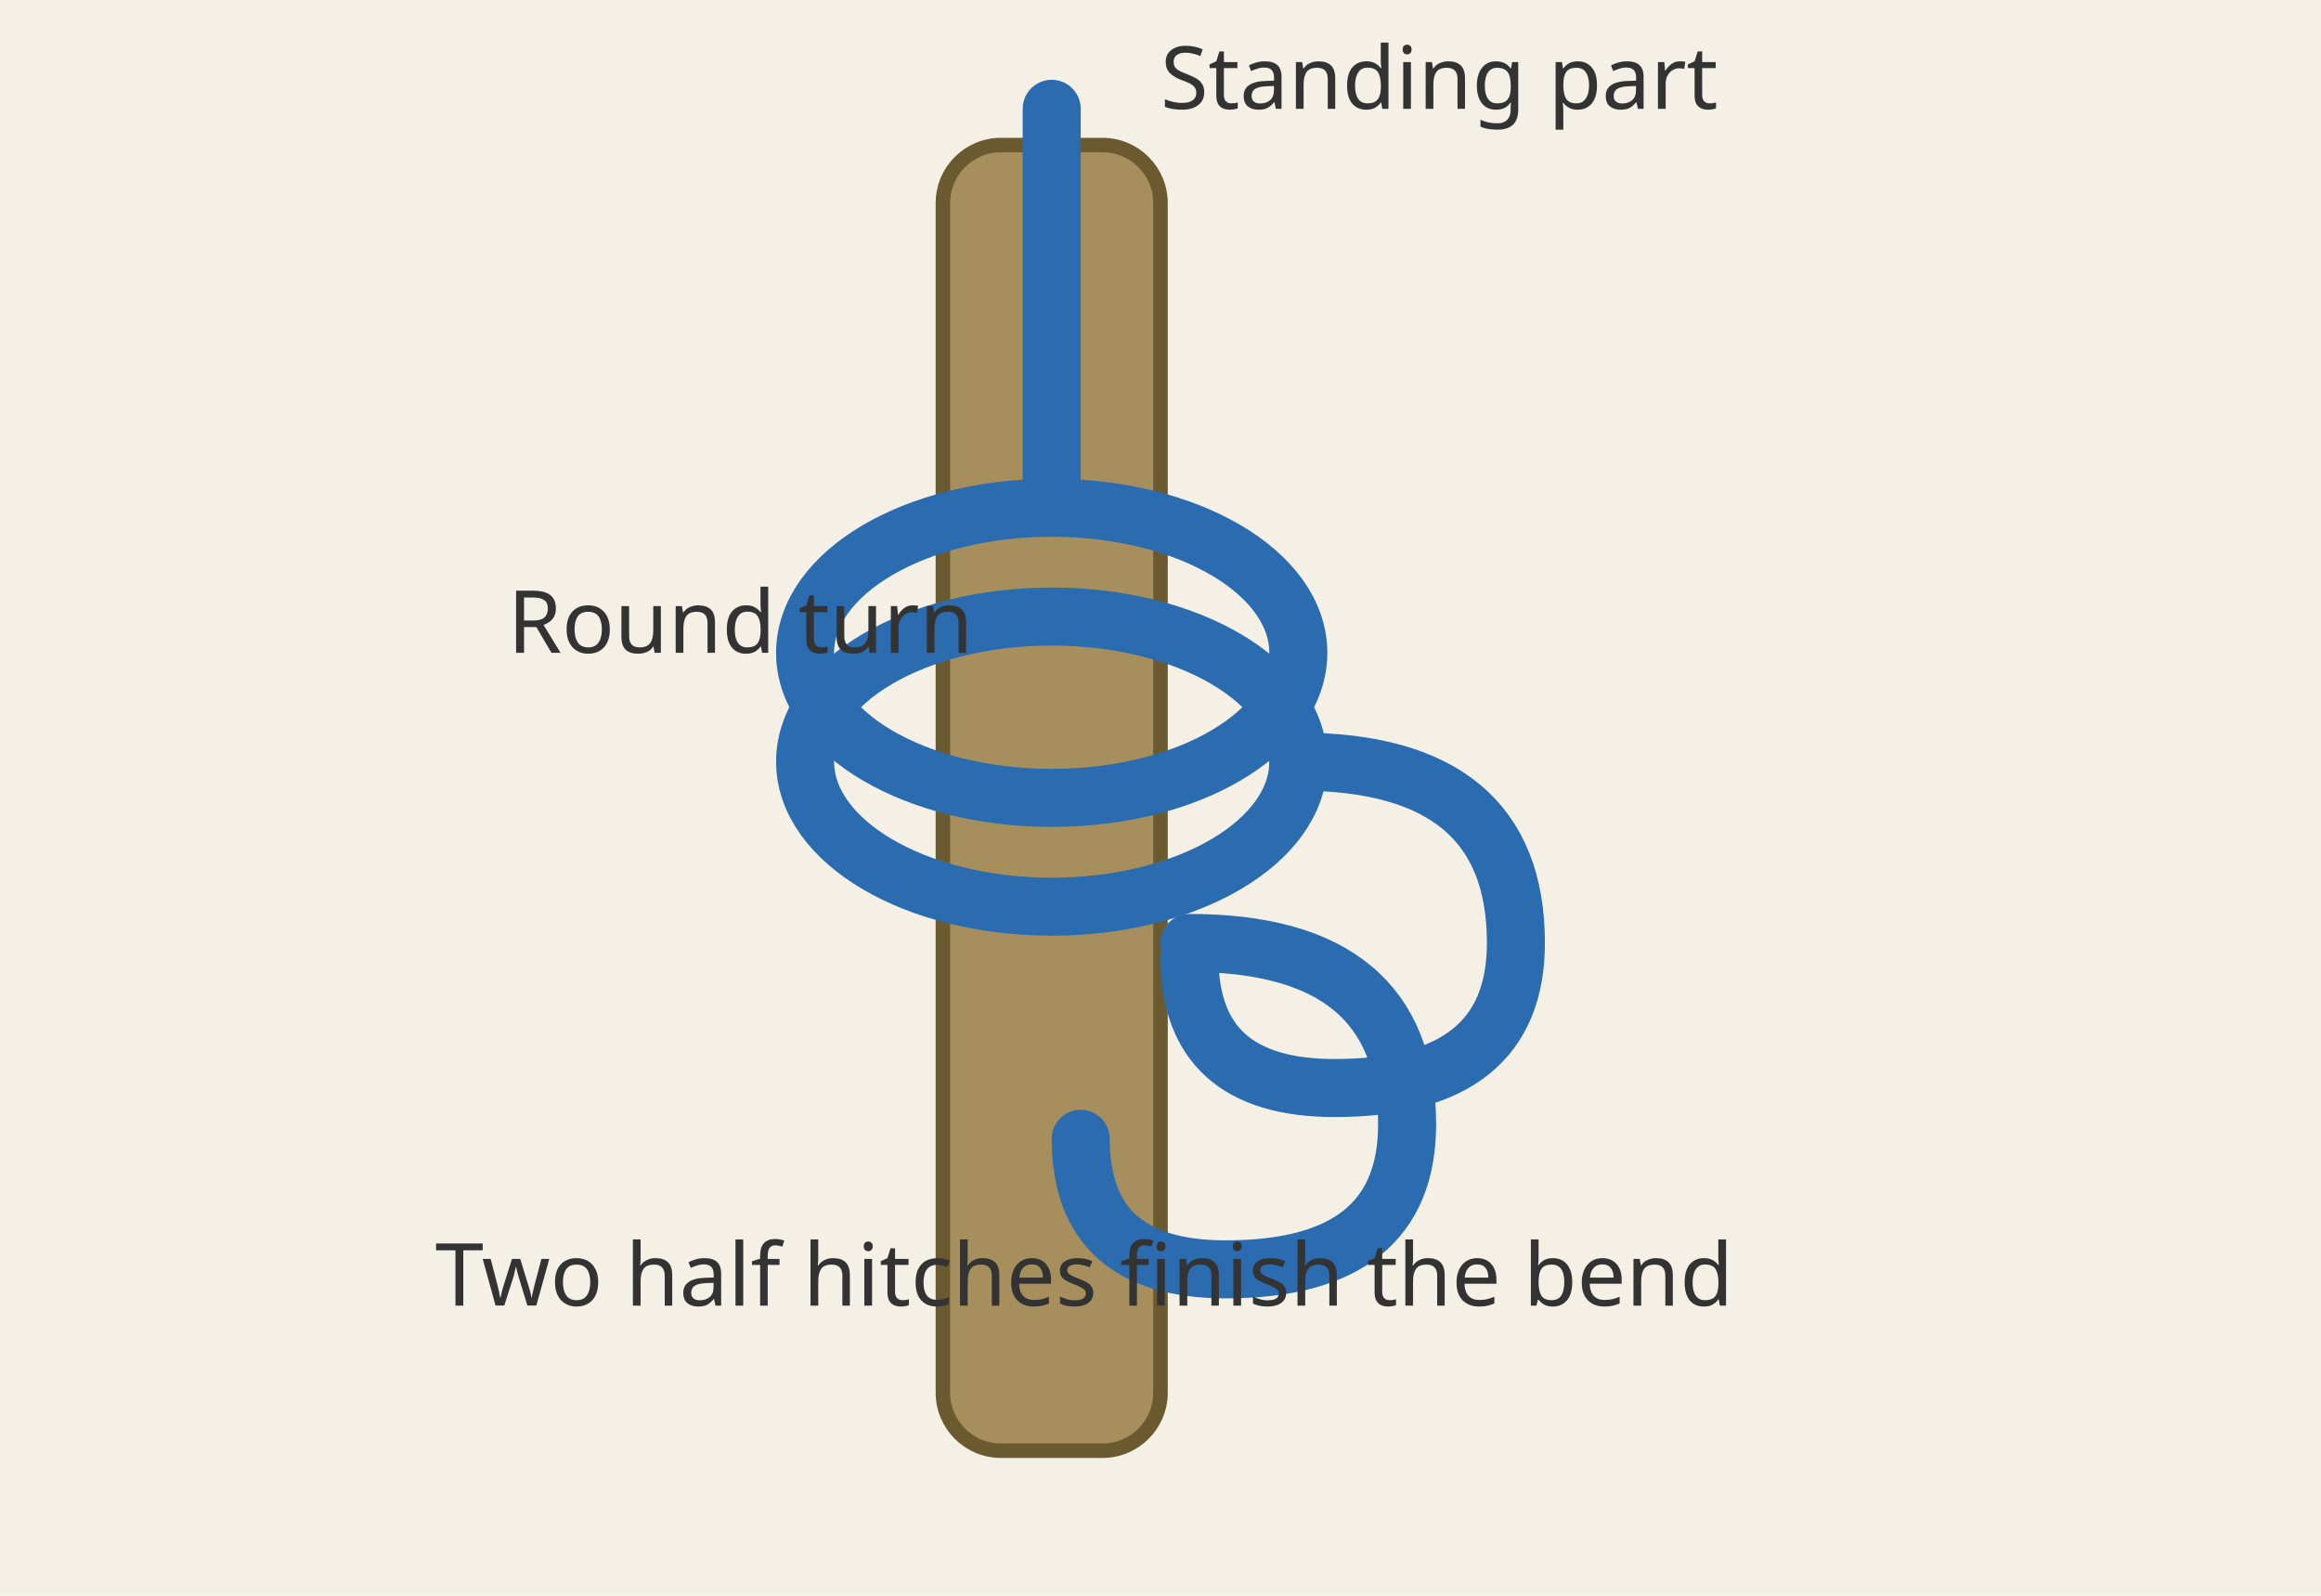
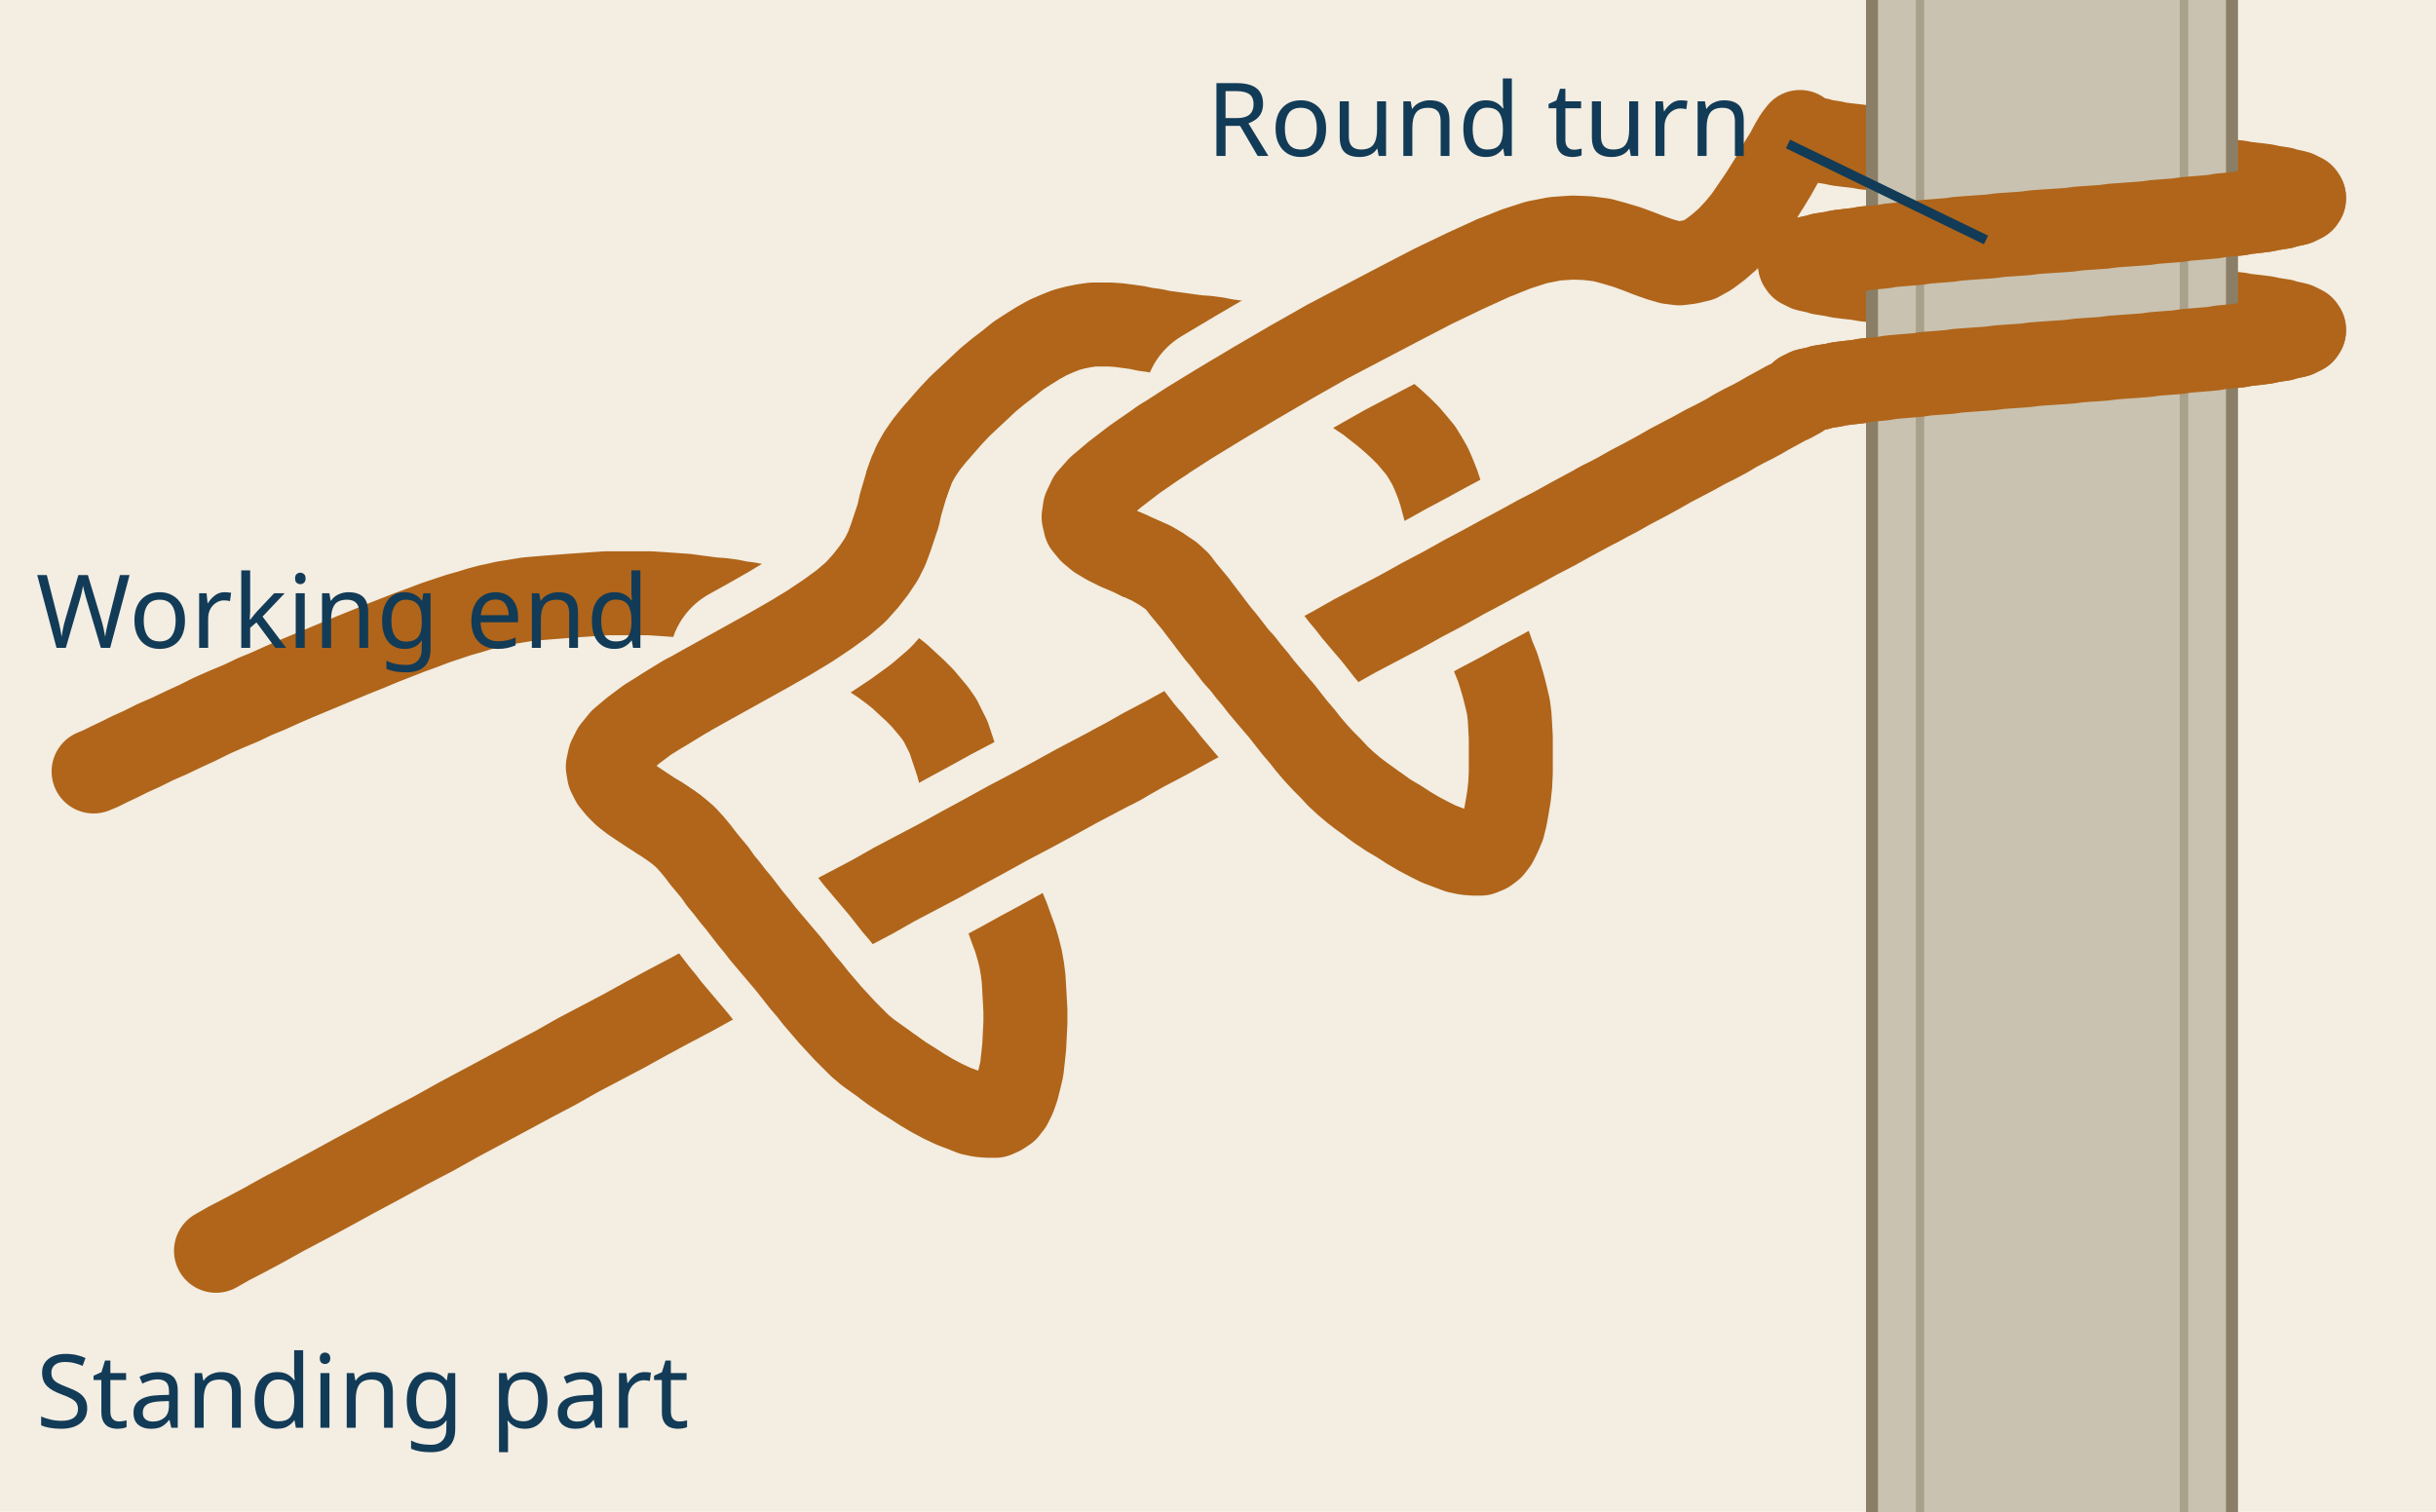
- <svg xmlns="http://www.w3.org/2000/svg" viewBox="0 0 320 220" role="img" aria-label="Line drawing of the knot named in the question tied around a post.">
-   <rect width="320" height="220" fill="#f5f0e6" />
-   <rect x="130" y="20" width="30" height="180" rx="8" fill="#a68f5c" stroke="#6b5a30" stroke-width="2" />
-   <ellipse cx="145" cy="90" rx="34" ry="20" fill="none" stroke="#2b6cb0" stroke-width="8" />
-   <ellipse cx="145" cy="105" rx="34" ry="20" fill="none" stroke="#2b6cb0" stroke-width="8" />
-   <path d="M179 105 q30 0 30 25 q0 20 -25 20 q-20 0 -20 -18" fill="none" stroke="#2b6cb0" stroke-width="8" stroke-linecap="round" />
-   <path d="M164 130 q30 0 30 25 q0 20 -25 20 q-20 0 -20 -18" fill="none" stroke="#2b6cb0" stroke-width="8" stroke-linecap="round" />
-   <line x1="145" y1="70" x2="145" y2="15" stroke="#2b6cb0" stroke-width="8" stroke-linecap="round" />
-   <text x="160" y="15" font-family="sans-serif" font-size="12" fill="#333">Standing part</text>
-   <text x="70" y="90" font-family="sans-serif" font-size="12" fill="#333">Round turn</text>
-   <text x="60" y="180" font-family="sans-serif" font-size="12" fill="#333">Two half hitches finish the bend</text>
+ <svg xmlns="http://www.w3.org/2000/svg" viewBox="-42 30 406 252" role="img" aria-label="Line diagram of one continuous rope made fast to a piling with a round turn and two half hitches. The standing part runs away to the lower left, wraps twice completely around the piling, and the working end then comes back along the standing part and is tied round it with two successive half hitches before ending in a free tail.">
+   <style>
+     .rope { fill:none; stroke:#b0651a; stroke-width:14; stroke-linecap:round; stroke-linejoin:round; }
+     .case { fill:none; stroke:#f3ede2; stroke-width:26; stroke-linecap:round; stroke-linejoin:round; }
+     .lbl  { font-family:sans-serif; font-size:17px; fill:#123b57; }
+     .ldr  { fill:none; stroke:#123b57; stroke-width:1.6; }
+   </style>
+   <rect x="-42" y="30" width="406" height="252" fill="#f3ede2" />
+   <path class="rope" d="M-6.0 238.5 L-3.9 237.3 L-1.2 235.9 L1.8 234.3 L5.2 232.4 L9.0 230.4 L12.9 228.3 L17.1 226.0 L21.4 223.7 L25.8 221.3 L30.2 219.0 L34.5 216.6 L38.8 214.3 L42.9 212.1 L46.8 210.0 L50.6 208.0 L54.3 205.9 L58.1 203.9 L61.9 201.9 L65.7 199.8 L69.4 197.8 L73.2 195.8 L77.0 193.7 L80.7 191.7 L84.5 189.6 L88.3 187.6 L92.1 185.6 L95.8 183.5 L99.6 181.5 L103.4 179.5 L107.1 177.4 L110.9 175.4 L114.7 173.4 L118.5 171.3 L122.2 169.3 L126.0 167.2 L129.8 165.2 L133.5 163.2 L137.3 161.1 L141.1 159.1 L144.9 157.1 L148.6 155.0 L152.4 153.0 L156.2 150.9 L160.1 148.8 L164.0 146.7 L168.0 144.6 L172.0 142.4 L176.0 140.3 L179.9 138.2 L183.8 136.0 L187.6 134.0 L191.4 132.0 L195.0 130.0 L198.6 128.1 L202.0 126.2 L205.2 124.5 L208.3 122.8 L211.3 121.2 L214.2 119.6 L217.1 118.1 L219.8 116.6 L222.4 115.2 L225.0 113.8 L227.5 112.5 L229.8 111.2 L232.1 110.0 L234.3 108.8 L236.4 107.6 L238.5 106.5 L240.4 105.5 L242.2 104.5 L244.0 103.6 L245.7 102.7 L247.2 101.8 L248.7 101.0 L250.1 100.3 L251.4 99.6 L252.6 98.9 L253.7 98.3 L254.8 97.7 L255.7 97.2 L256.6 96.8 L257.3 96.4 L258.0 96.0 L258.0 96.0 L258.0 95.9 L258.1 95.8 L258.2 95.6 L258.4 95.5 L258.6 95.4 L258.9 95.3 L259.2 95.1 L259.6 95.0 L260.1 94.9 L260.5 94.8 L261.1 94.7 L261.6 94.5 L262.3 94.4 L262.9 94.3 L263.6 94.2 L264.4 94.0 L265.2 93.9 L266.0 93.8 L266.9 93.7 L267.8 93.6 L268.8 93.4 L269.8 93.3 L270.8 93.2 L271.9 93.1 L273.0 92.9 L274.1 92.8 L275.3 92.7 L276.5 92.6 L277.7 92.5 L279.0 92.3 L280.3 92.2 L281.6 92.1 L282.9 92.0 L284.3 91.8 L285.6 91.7 L287.0 91.6 L288.4 91.5 L289.8 91.4 L291.3 91.2 L292.7 91.1 L294.2 91.0 L295.6 90.9 L297.1 90.7 L298.5 90.6 L300.0 90.5 L301.5 90.4 L302.9 90.3 L304.4 90.1 L305.8 90.0 L307.3 89.9 L308.7 89.8 L310.2 89.6 L311.6 89.5 L313.0 89.4 L314.4 89.3 L315.7 89.2 L317.1 89.0 L318.4 88.9 L319.7 88.8 L321.0 88.7 L322.3 88.5 L323.5 88.4 L324.7 88.3 L325.9 88.2 L327.0 88.1 L328.1 87.9 L329.2 87.8 L330.2 87.7 L331.2 87.6 L332.2 87.4 L333.1 87.3 L334.0 87.2 L334.8 87.1 L335.6 87.0 L336.4 86.8 L337.1 86.7 L337.7 86.6 L338.4 86.5 L338.9 86.3 L339.5 86.2 L339.9 86.1 L340.4 86.0 L340.8 85.9 L341.1 85.7 L341.4 85.6 L341.6 85.5 L341.8 85.4 L341.9 85.2 L342.0 85.1 L342.0 85.0 L342.0 84.9 L341.9 84.8 L341.8 84.6 L341.6 84.5 L341.4 84.4 L341.1 84.3 L340.8 84.1 L340.4 84.0 L339.9 83.9 L339.5 83.8 L338.9 83.7 L338.4 83.5 L337.7 83.4 L337.1 83.3 L336.4 83.2 L335.6 83.0 L334.8 82.9 L334.0 82.8 L333.1 82.7 L332.2 82.6 L331.2 82.4 L330.2 82.3 L329.2 82.2 L328.1 82.1 L327.0 81.9 L325.9 81.8 L324.7 81.7 L323.5 81.6 L322.3 81.5 L321.0 81.3 L319.7 81.2 L318.4 81.1 L317.1 81.0 L315.7 80.8 L314.4 80.7 L313.0 80.6 L311.6 80.5 L310.2 80.4 L308.7 80.2 L307.3 80.1 L305.8 80.0 L304.4 79.9 L302.9 79.7 L301.5 79.6 L300.0 79.5 L298.5 79.4 L297.1 79.3 L295.6 79.1 L294.2 79.0 L292.7 78.9 L291.3 78.8 L289.8 78.6 L288.4 78.5 L287.0 78.4 L285.6 78.3 L284.3 78.2 L282.9 78.0 L281.6 77.9 L280.3 77.8 L279.0 77.7 L277.7 77.5 L276.5 77.4 L275.3 77.3 L274.1 77.2 L273.0 77.1 L271.9 76.9 L270.8 76.8 L269.8 76.7 L268.8 76.6 L267.8 76.4 L266.9 76.3 L266.0 76.2 L265.2 76.1 L264.4 76.0 L263.6 75.8 L262.9 75.7 L262.3 75.6 L261.6 75.5 L261.1 75.3 L260.5 75.2 L260.1 75.1 L259.6 75.0 L259.2 74.9 L258.9 74.7 L258.6 74.6 L258.4 74.5 L258.2 74.4 L258.1 74.2 L258.0 74.1 L258.0 74.0 L258.0 73.9 L258.1 73.8 L258.2 73.6 L258.4 73.5 L258.6 73.4 L258.9 73.3 L259.2 73.1 L259.6 73.0 L260.1 72.9 L260.5 72.8 L261.1 72.7 L261.6 72.5 L262.3 72.4 L262.9 72.3 L263.6 72.2 L264.4 72.0 L265.2 71.9 L266.0 71.8 L266.9 71.7 L267.8 71.6 L268.8 71.4 L269.8 71.3 L270.8 71.2 L271.9 71.1 L273.0 70.9 L274.1 70.8 L275.3 70.7 L276.5 70.6 L277.7 70.5 L279.0 70.3 L280.3 70.2 L281.6 70.1 L282.9 70.0 L284.3 69.8 L285.6 69.7 L287.0 69.6 L288.4 69.5 L289.8 69.4 L291.3 69.2 L292.7 69.1 L294.2 69.0 L295.6 68.9 L297.1 68.7 L298.5 68.6 L300.0 68.5 L301.5 68.4 L302.9 68.3 L304.4 68.1 L305.8 68.0 L307.3 67.9 L308.7 67.8 L310.2 67.6 L311.6 67.5 L313.0 67.4 L314.4 67.3 L315.7 67.2 L317.1 67.0 L318.4 66.9 L319.7 66.8 L321.0 66.7 L322.3 66.5 L323.5 66.4 L324.7 66.3 L325.9 66.2 L327.0 66.1 L328.1 65.9 L329.2 65.8 L330.2 65.7 L331.2 65.6 L332.2 65.4 L333.1 65.3 L334.0 65.2 L334.8 65.1 L335.6 65.0 L336.4 64.8 L337.1 64.7 L337.7 64.6 L338.4 64.5 L338.9 64.3 L339.5 64.2 L339.9 64.1 L340.4 64.0 L340.8 63.9 L341.1 63.7 L341.4 63.6 L341.6 63.5 L341.8 63.4 L341.9 63.2 L342.0 63.1 L342.0 63.0 L342.0 62.9 L341.9 62.8 L341.8 62.6 L341.6 62.5 L341.4 62.4 L341.1 62.3 L340.8 62.1 L340.4 62.0 L339.9 61.9 L339.5 61.8 L338.9 61.7 L338.4 61.5 L337.7 61.4 L337.1 61.3 L336.4 61.2 L335.6 61.0 L334.8 60.9 L334.0 60.8 L333.1 60.7 L332.2 60.6 L331.2 60.4 L330.2 60.3 L329.2 60.2 L328.1 60.1 L327.0 59.9 L325.9 59.8 L324.7 59.7 L323.5 59.6 L322.3 59.5 L321.0 59.3 L319.7 59.2 L318.4 59.1 L317.1 59.0 L315.7 58.8 L314.4 58.7 L313.0 58.6 L311.6 58.5 L310.2 58.4 L308.7 58.2 L307.3 58.1 L305.8 58.0 L304.4 57.9 L302.9 57.7 L301.5 57.6 L300.0 57.5 L298.5 57.4 L297.1 57.3 L295.6 57.1 L294.2 57.0 L292.7 56.9 L291.3 56.8 L289.8 56.6 L288.4 56.5 L287.0 56.4 L285.6 56.3 L284.3 56.2 L282.9 56.0 L281.6 55.9 L280.3 55.8 L279.0 55.7 L277.7 55.5 L276.5 55.4 L275.3 55.3 L274.1 55.2 L273.0 55.1 L271.9 54.9 L270.8 54.8 L269.8 54.7 L268.8 54.6 L267.8 54.4 L266.9 54.3 L266.0 54.2 L265.2 54.1 L264.4 54.0 L263.6 53.8 L262.9 53.7 L262.3 53.6 L261.6 53.5 L261.1 53.3 L260.5 53.2 L260.1 53.1 L259.6 53.0 L259.2 52.9 L258.9 52.7 L258.6 52.6 L258.4 52.5 L258.2 52.4 L258.1 52.2 L258.0 52.1 L258.0 52.0 L258.0 52.0 L257.3 52.9 L256.6 54.1 L255.8 55.6 L254.8 57.2 L253.8 59.0 L252.7 60.8 L251.5 62.7 L250.2 64.6 L248.9 66.5 L247.5 68.2 L246.0 69.8 L244.4 71.2 L242.8 72.4 L241.2 73.3 L239.5 73.7 L237.9 73.9 L236.3 73.7 L234.6 73.2 L232.9 72.6 L231.1 71.9 L229.2 71.2 L227.2 70.6 L225.0 70.0 L222.6 69.7 L220.1 69.6 L217.2 69.8 L214.1 70.4 L210.7 71.5 L206.7 73.1 L202.1 75.2 L196.9 77.7 L191.3 80.6 L185.4 83.7 L179.3 86.9 L173.3 90.3 L167.3 93.8 L161.6 97.2 L156.2 100.5 L151.4 103.6 L147.2 106.5 L143.8 109.1 L141.2 111.3 L139.6 113.1 L138.8 114.8 L138.6 116.2 L138.9 117.5 L139.8 118.6 L141.0 119.6 L142.5 120.5 L144.3 121.4 L146.2 122.2 L148.1 123.1 L149.9 123.9 L151.6 124.9 L153.1 125.9 L154.3 127.0 L155.2 128.2 L156.2 129.4 L157.2 130.6 L158.1 131.8 L159.1 133.1 L160.0 134.3 L161.0 135.6 L162.0 136.8 L163.0 138.1 L164.0 139.4 L165.1 140.6 L166.1 141.9 L167.2 143.2 L168.2 144.5 L169.3 145.8 L170.4 147.1 L171.6 148.5 L172.7 149.9 L173.8 151.3 L175.0 152.7 L176.1 154.1 L177.3 155.5 L178.5 156.8 L179.8 158.1 L181.0 159.4 L182.3 160.6 L183.6 161.7 L184.9 162.7 L186.3 163.7 L187.8 164.8 L189.4 165.9 L191.1 166.9 L192.8 168.0 L194.5 169.0 L196.2 169.9 L197.8 170.7 L199.4 171.3 L201.0 171.9 L202.4 172.2 L203.7 172.3 L204.8 172.3 L205.8 171.9 L206.6 171.3 L207.3 170.4 L207.9 169.2 L208.5 167.8 L208.9 166.2 L209.2 164.5 L209.5 162.7 L209.7 160.8 L209.8 158.8 L209.8 156.8 L209.8 154.8 L209.8 152.9 L209.7 151.1 L209.6 149.4 L209.4 147.8 L209.0 146.1 L208.6 144.5 L208.1 142.8 L207.6 141.2 L206.9 139.5 L206.3 137.8 L205.6 136.2 L204.9 134.5 L204.2 132.9 L203.5 131.2 L202.9 129.6 L202.2 128.0 L201.7 126.4 L201.2 124.8 L200.7 123.2 L200.4 121.6 L200.0 120.0 L199.6 118.4 L199.3 116.8 L198.9 115.2 L198.5 113.7 L198.1 112.2 L197.6 110.7 L197.0 109.2 L196.4 107.8 L195.6 106.4 L194.8 105.1 L193.8 103.9 L192.7 102.6 L191.5 101.4 L190.2 100.2 L188.8 99.0 L187.4 97.9 L186.0 96.8 L184.5 95.8 L183.0 94.7 L181.5 93.8 L179.9 92.9 L178.4 92.0 L176.9 91.3 L175.5 90.5 L174.1 89.9 L172.6 89.3 L171.2 88.8 L169.7 88.3 L168.2 87.9 L166.7 87.6 L165.2 87.3 L163.7 87.0 L162.2 86.8 L160.7 86.5 L159.2 86.3 L157.7 86.2 L156.2 86.0 L154.8 85.8 L153.3 85.6 L151.8 85.4 L150.4 85.1 L148.9 84.9 L147.5 84.6 L146.0 84.4 L144.5 84.2 L143.1 84.1 L141.6 84.1 L140.1 84.1 L138.7 84.3 L137.2 84.6 L135.7 85.0 L134.2 85.6 L132.6 86.3 L131.0 87.2 L129.4 88.2 L127.7 89.3 L126.1 90.6 L124.4 91.9 L122.7 93.3 L121.1 94.8 L119.5 96.3 L117.9 97.8 L116.4 99.4 L115.0 101.0 L113.6 102.6 L112.4 104.1 L111.3 105.7 L110.4 107.3 L109.7 109.0 L109.1 110.7 L108.6 112.4 L108.1 114.1 L107.7 115.9 L107.1 117.7 L106.5 119.5 L105.8 121.4 L104.9 123.2 L103.7 125.0 L102.3 126.8 L100.6 128.7 L98.5 130.5 L95.9 132.4 L92.9 134.4 L89.6 136.4 L86.1 138.4 L82.5 140.4 L78.9 142.4 L75.3 144.4 L71.9 146.3 L68.8 148.2 L65.9 150.0 L63.5 151.8 L61.6 153.4 L60.3 155.0 L59.6 156.4 L59.3 157.8 L59.5 159.0 L60.1 160.2 L61.0 161.3 L62.1 162.4 L63.4 163.4 L64.9 164.4 L66.4 165.4 L68.0 166.4 L69.5 167.4 L70.9 168.4 L72.2 169.5 L73.3 170.7 L74.3 171.9 L75.2 173.1 L76.2 174.3 L77.2 175.5 L78.1 176.8 L79.1 178.0 L80.1 179.3 L81.1 180.5 L82.1 181.8 L83.1 183.1 L84.1 184.3 L85.1 185.6 L86.2 186.9 L87.3 188.2 L88.4 189.5 L89.5 190.8 L90.6 192.2 L91.7 193.6 L92.9 195.0 L94.0 196.4 L95.2 197.8 L96.4 199.2 L97.6 200.5 L98.8 201.8 L100.1 203.1 L101.3 204.3 L102.6 205.4 L104.0 206.4 L105.4 207.4 L106.9 208.5 L108.5 209.6 L110.1 210.6 L111.8 211.7 L113.5 212.7 L115.2 213.6 L116.9 214.4 L118.5 215.0 L120.0 215.6 L121.4 215.9 L122.7 216.0 L123.9 216.0 L124.8 215.6 L125.7 215.0 L126.4 214.1 L127.0 212.9 L127.5 211.5 L127.9 209.9 L128.3 208.2 L128.5 206.4 L128.7 204.5 L128.8 202.5 L128.9 200.5 L128.9 198.5 L128.8 196.6 L128.7 194.8 L128.6 193.1 L128.4 191.5 L128.1 189.8 L127.7 188.2 L127.2 186.5 L126.6 184.9 L126.0 183.2 L125.3 181.5 L124.6 179.9 L123.9 178.2 L123.2 176.6 L122.6 174.9 L121.9 173.3 L121.3 171.7 L120.7 170.1 L120.2 168.5 L119.8 166.9 L119.4 165.3 L119.0 163.7 L118.7 162.1 L118.3 160.5 L118.0 158.9 L117.6 157.4 L117.1 155.9 L116.6 154.4 L116.1 152.9 L115.4 151.5 L114.7 150.1 L113.8 148.8 L112.8 147.6 L111.7 146.3 L110.5 145.1 L109.2 143.9 L107.9 142.7 L106.5 141.6 L105.0 140.5 L103.5 139.5 L102.0 138.4 L100.5 137.5 L99.0 136.6 L97.5 135.7 L96.0 135.0 L94.5 134.2 L93.1 133.6 L91.7 133.0 L90.2 132.5 L88.7 132.0 L87.2 131.6 L85.8 131.3 L84.3 131.0 L82.8 130.7 L81.3 130.5 L79.8 130.2 L78.3 130.0 L76.8 129.9 L75.3 129.7 L73.8 129.5 L72.3 129.3 L70.8 129.2 L69.4 129.1 L67.9 129.0 L66.4 128.9 L64.9 128.9 L63.4 128.9 L61.9 128.9 L60.4 128.9 L59.0 128.9 L57.5 129.0 L56.1 129.1 L54.6 129.2 L53.2 129.3 L51.9 129.4 L50.6 129.5 L49.3 129.6 L48.1 129.7 L46.9 129.8 L45.8 129.9 L44.6 130.1 L43.4 130.3 L42.1 130.5 L40.8 130.8 L39.4 131.1 L37.9 131.5 L36.3 132.0 L34.5 132.5 L32.7 133.1 L30.6 133.8 L28.5 134.6 L26.3 135.4 L24.0 136.3 L21.7 137.2 L19.3 138.2 L16.8 139.2 L14.4 140.2 L12.0 141.2 L9.6 142.2 L7.2 143.2 L4.9 144.2 L2.7 145.2 L0.5 146.1 L-1.8 147.2 L-4.2 148.2 L-6.7 149.3 L-9.1 150.5 L-11.5 151.6 L-13.8 152.7 L-16.1 153.7 L-18.3 154.8 L-20.3 155.7 L-22.1 156.6 L-23.8 157.4 L-25.2 158.1 L-26.4 158.6" />
+   <rect x="270" y="8" width="60" height="292" fill="#c9c2b0" stroke="#8a7f66" stroke-width="2" />
+   <line x1="278" y1="8" x2="278" y2="300" stroke="#8a7f66" stroke-width="1.4" opacity="0.5" />
+   <line x1="322" y1="8" x2="322" y2="300" stroke="#8a7f66" stroke-width="1.4" opacity="0.5" />
+   <path class="rope" d="M258.0 96.0 L258.0 95.9 L258.1 95.8 L258.2 95.6 L258.4 95.5 L258.6 95.4 L258.9 95.3 L259.2 95.1 L259.6 95.0 L260.1 94.9 L260.5 94.8 L261.1 94.7 L261.6 94.5 L262.3 94.4 L262.9 94.3 L263.6 94.2 L264.4 94.0 L265.2 93.9 L266.0 93.8 L266.9 93.7 L267.8 93.6 L268.8 93.4 L269.8 93.3 L270.8 93.2 L271.9 93.1 L273.0 92.9 L274.1 92.8 L275.3 92.7 L276.5 92.6 L277.7 92.5 L279.0 92.3 L280.3 92.2 L281.6 92.1 L282.9 92.0 L284.3 91.8 L285.6 91.7 L287.0 91.6 L288.4 91.5 L289.8 91.4 L291.3 91.2 L292.7 91.1 L294.2 91.0 L295.6 90.9 L297.1 90.7 L298.5 90.6 L300.0 90.5 L301.5 90.4 L302.9 90.3 L304.4 90.1 L305.8 90.0 L307.3 89.9 L308.7 89.8 L310.2 89.6 L311.6 89.5 L313.0 89.4 L314.4 89.3 L315.7 89.2 L317.1 89.0 L318.4 88.9 L319.7 88.8 L321.0 88.7 L322.3 88.5 L323.5 88.4 L324.7 88.3 L325.9 88.2 L327.0 88.1 L328.1 87.9 L329.2 87.8 L330.2 87.7 L331.2 87.6 L332.2 87.4 L333.1 87.3 L334.0 87.2 L334.8 87.1 L335.6 87.0 L336.4 86.8 L337.1 86.7 L337.7 86.6 L338.4 86.5 L338.9 86.3 L339.5 86.2 L339.9 86.1 L340.4 86.0 L340.8 85.9 L341.1 85.7 L341.4 85.6 L341.6 85.5 L341.8 85.4 L341.9 85.2 L342.0 85.1 L342.0 85.0" />
+   <path class="rope" d="M258.0 73.9 L258.1 73.8 L258.2 73.6 L258.4 73.5 L258.6 73.4 L258.9 73.3 L259.2 73.1 L259.6 73.0 L260.1 72.9 L260.5 72.8 L261.1 72.7 L261.6 72.5 L262.3 72.4 L262.9 72.3 L263.6 72.2 L264.4 72.0 L265.2 71.9 L266.0 71.8 L266.9 71.7 L267.8 71.6 L268.8 71.4 L269.8 71.3 L270.8 71.2 L271.9 71.1 L273.0 70.9 L274.1 70.8 L275.3 70.7 L276.5 70.6 L277.7 70.5 L279.0 70.3 L280.3 70.2 L281.6 70.1 L282.9 70.0 L284.3 69.8 L285.6 69.7 L287.0 69.6 L288.4 69.5 L289.8 69.4 L291.3 69.2 L292.7 69.1 L294.2 69.0 L295.6 68.9 L297.1 68.7 L298.5 68.6 L300.0 68.5 L301.5 68.4 L302.9 68.3 L304.4 68.1 L305.8 68.0 L307.3 67.9 L308.7 67.8 L310.2 67.6 L311.6 67.5 L313.0 67.4 L314.4 67.3 L315.7 67.2 L317.1 67.0 L318.4 66.9 L319.7 66.8 L321.0 66.7 L322.3 66.5 L323.5 66.4 L324.7 66.3 L325.9 66.2 L327.0 66.1 L328.1 65.9 L329.2 65.8 L330.2 65.7 L331.2 65.6 L332.2 65.4 L333.1 65.3 L334.0 65.2 L334.8 65.1 L335.6 65.0 L336.4 64.8 L337.1 64.7 L337.7 64.6 L338.4 64.5 L338.9 64.3 L339.5 64.2 L339.9 64.1 L340.4 64.0 L340.8 63.9 L341.1 63.7 L341.4 63.6 L341.6 63.5 L341.8 63.4 L341.9 63.2 L342.0 63.1 L342.0 63.0" />
+   <path class="case" d="M103.4 179.5 L107.1 177.4 L110.9 175.4 L114.7 173.4 L118.5 171.3 L122.2 169.3 L126.0 167.2 L129.8 165.2 L133.5 163.2" />
+   <path class="rope" d="M92.1 185.6 L95.8 183.5 L99.6 181.5 L103.4 179.5 L107.1 177.4 L110.9 175.4 L114.7 173.4 L118.5 171.3 L122.2 169.3 L126.0 167.2 L129.8 165.2 L133.5 163.2 L137.3 161.1 L141.1 159.1 L144.9 157.1" />
+   <path class="case" d="M183.8 136.0 L187.6 134.0 L191.4 132.0 L195.0 130.0 L198.6 128.1 L202.0 126.2 L205.2 124.5 L208.3 122.8 L211.3 121.2 L214.2 119.6" />
+   <path class="rope" d="M172.0 142.4 L176.0 140.3 L179.9 138.2 L183.8 136.0 L187.6 134.0 L191.4 132.0 L195.0 130.0 L198.6 128.1 L202.0 126.2 L205.2 124.5 L208.3 122.8 L211.3 121.2 L214.2 119.6 L217.1 118.1 L219.8 116.6 L222.4 115.2 L225.0 113.8" />
+   <path class="case" d="M196.9 77.7 L191.3 80.6 L185.4 83.7 L179.3 86.9 L173.3 90.3 L167.3 93.8 L161.6 97.2" />
+   <path class="rope" d="M206.7 73.1 L202.1 75.2 L196.9 77.7 L191.3 80.6 L185.4 83.7 L179.3 86.9 L173.3 90.3 L167.3 93.8 L161.6 97.2 L156.2 100.5 L151.4 103.6" />
+   <path class="case" d="M158.1 131.8 L159.1 133.1 L160.0 134.3 L161.0 135.6 L162.0 136.8 L163.0 138.1 L164.0 139.4 L165.1 140.6 L166.1 141.9 L167.2 143.2 L168.2 144.5 L169.3 145.8 L170.4 147.1 L171.6 148.5 L172.7 149.9 L173.8 151.3 L175.0 152.7 L176.1 154.1 L177.3 155.5 L178.5 156.8" />
+   <path class="rope" d="M148.1 123.1 L149.9 123.9 L151.6 124.9 L153.1 125.9 L154.3 127.0 L155.2 128.2 L156.2 129.4 L157.2 130.6 L158.1 131.8 L159.1 133.1 L160.0 134.3 L161.0 135.6 L162.0 136.8 L163.0 138.1 L164.0 139.4 L165.1 140.6 L166.1 141.9 L167.2 143.2 L168.2 144.5 L169.3 145.8 L170.4 147.1 L171.6 148.5 L172.7 149.9 L173.8 151.3 L175.0 152.7 L176.1 154.1 L177.3 155.5 L178.5 156.8 L179.8 158.1 L181.0 159.4 L182.3 160.6 L183.6 161.7 L184.9 162.7 L186.3 163.7 L187.8 164.8" />
+   <path class="case" d="M105.8 121.4 L104.9 123.2 L103.7 125.0 L102.3 126.8 L100.6 128.7 L98.5 130.5 L95.9 132.4 L92.9 134.4 L89.6 136.4 L86.1 138.4 L82.5 140.4" />
+   <path class="rope" d="M109.7 109.0 L109.1 110.7 L108.6 112.4 L108.1 114.1 L107.7 115.9 L107.1 117.7 L106.5 119.5 L105.8 121.4 L104.9 123.2 L103.7 125.0 L102.3 126.8 L100.6 128.7 L98.5 130.5 L95.9 132.4 L92.9 134.4 L89.6 136.4 L86.1 138.4 L82.5 140.4 L78.9 142.4 L75.3 144.4 L71.9 146.3 L68.8 148.2" />
+   <path class="case" d="M77.2 175.5 L78.1 176.8 L79.1 178.0 L80.1 179.3 L81.1 180.5 L82.1 181.8 L83.1 183.1 L84.1 184.3 L85.1 185.6 L86.2 186.9 L87.3 188.2 L88.4 189.5 L89.5 190.8 L90.6 192.2 L91.7 193.6 L92.9 195.0 L94.0 196.4 L95.2 197.8 L96.4 199.2 L97.6 200.5" />
+   <path class="rope" d="M68.0 166.4 L69.5 167.4 L70.9 168.4 L72.2 169.5 L73.3 170.7 L74.3 171.9 L75.2 173.1 L76.2 174.3 L77.2 175.5 L78.1 176.8 L79.1 178.0 L80.1 179.3 L81.1 180.5 L82.1 181.8 L83.1 183.1 L84.1 184.3 L85.1 185.6 L86.2 186.9 L87.3 188.2 L88.4 189.5 L89.5 190.8 L90.6 192.2 L91.7 193.6 L92.9 195.0 L94.0 196.4 L95.2 197.8 L96.4 199.2 L97.6 200.5 L98.8 201.8 L100.1 203.1 L101.3 204.3 L102.6 205.4 L104.0 206.4 L105.4 207.4 L106.9 208.5" />
+   <text class="lbl" x="-36" y="268">Standing part</text>
+   <text class="lbl" x="-36" y="138">Working end</text>
+   <path class="ldr" d="M256 54 L289 70" />
+   <text class="lbl" x="250" y="56" text-anchor="end">Round turn</text>
</svg>
